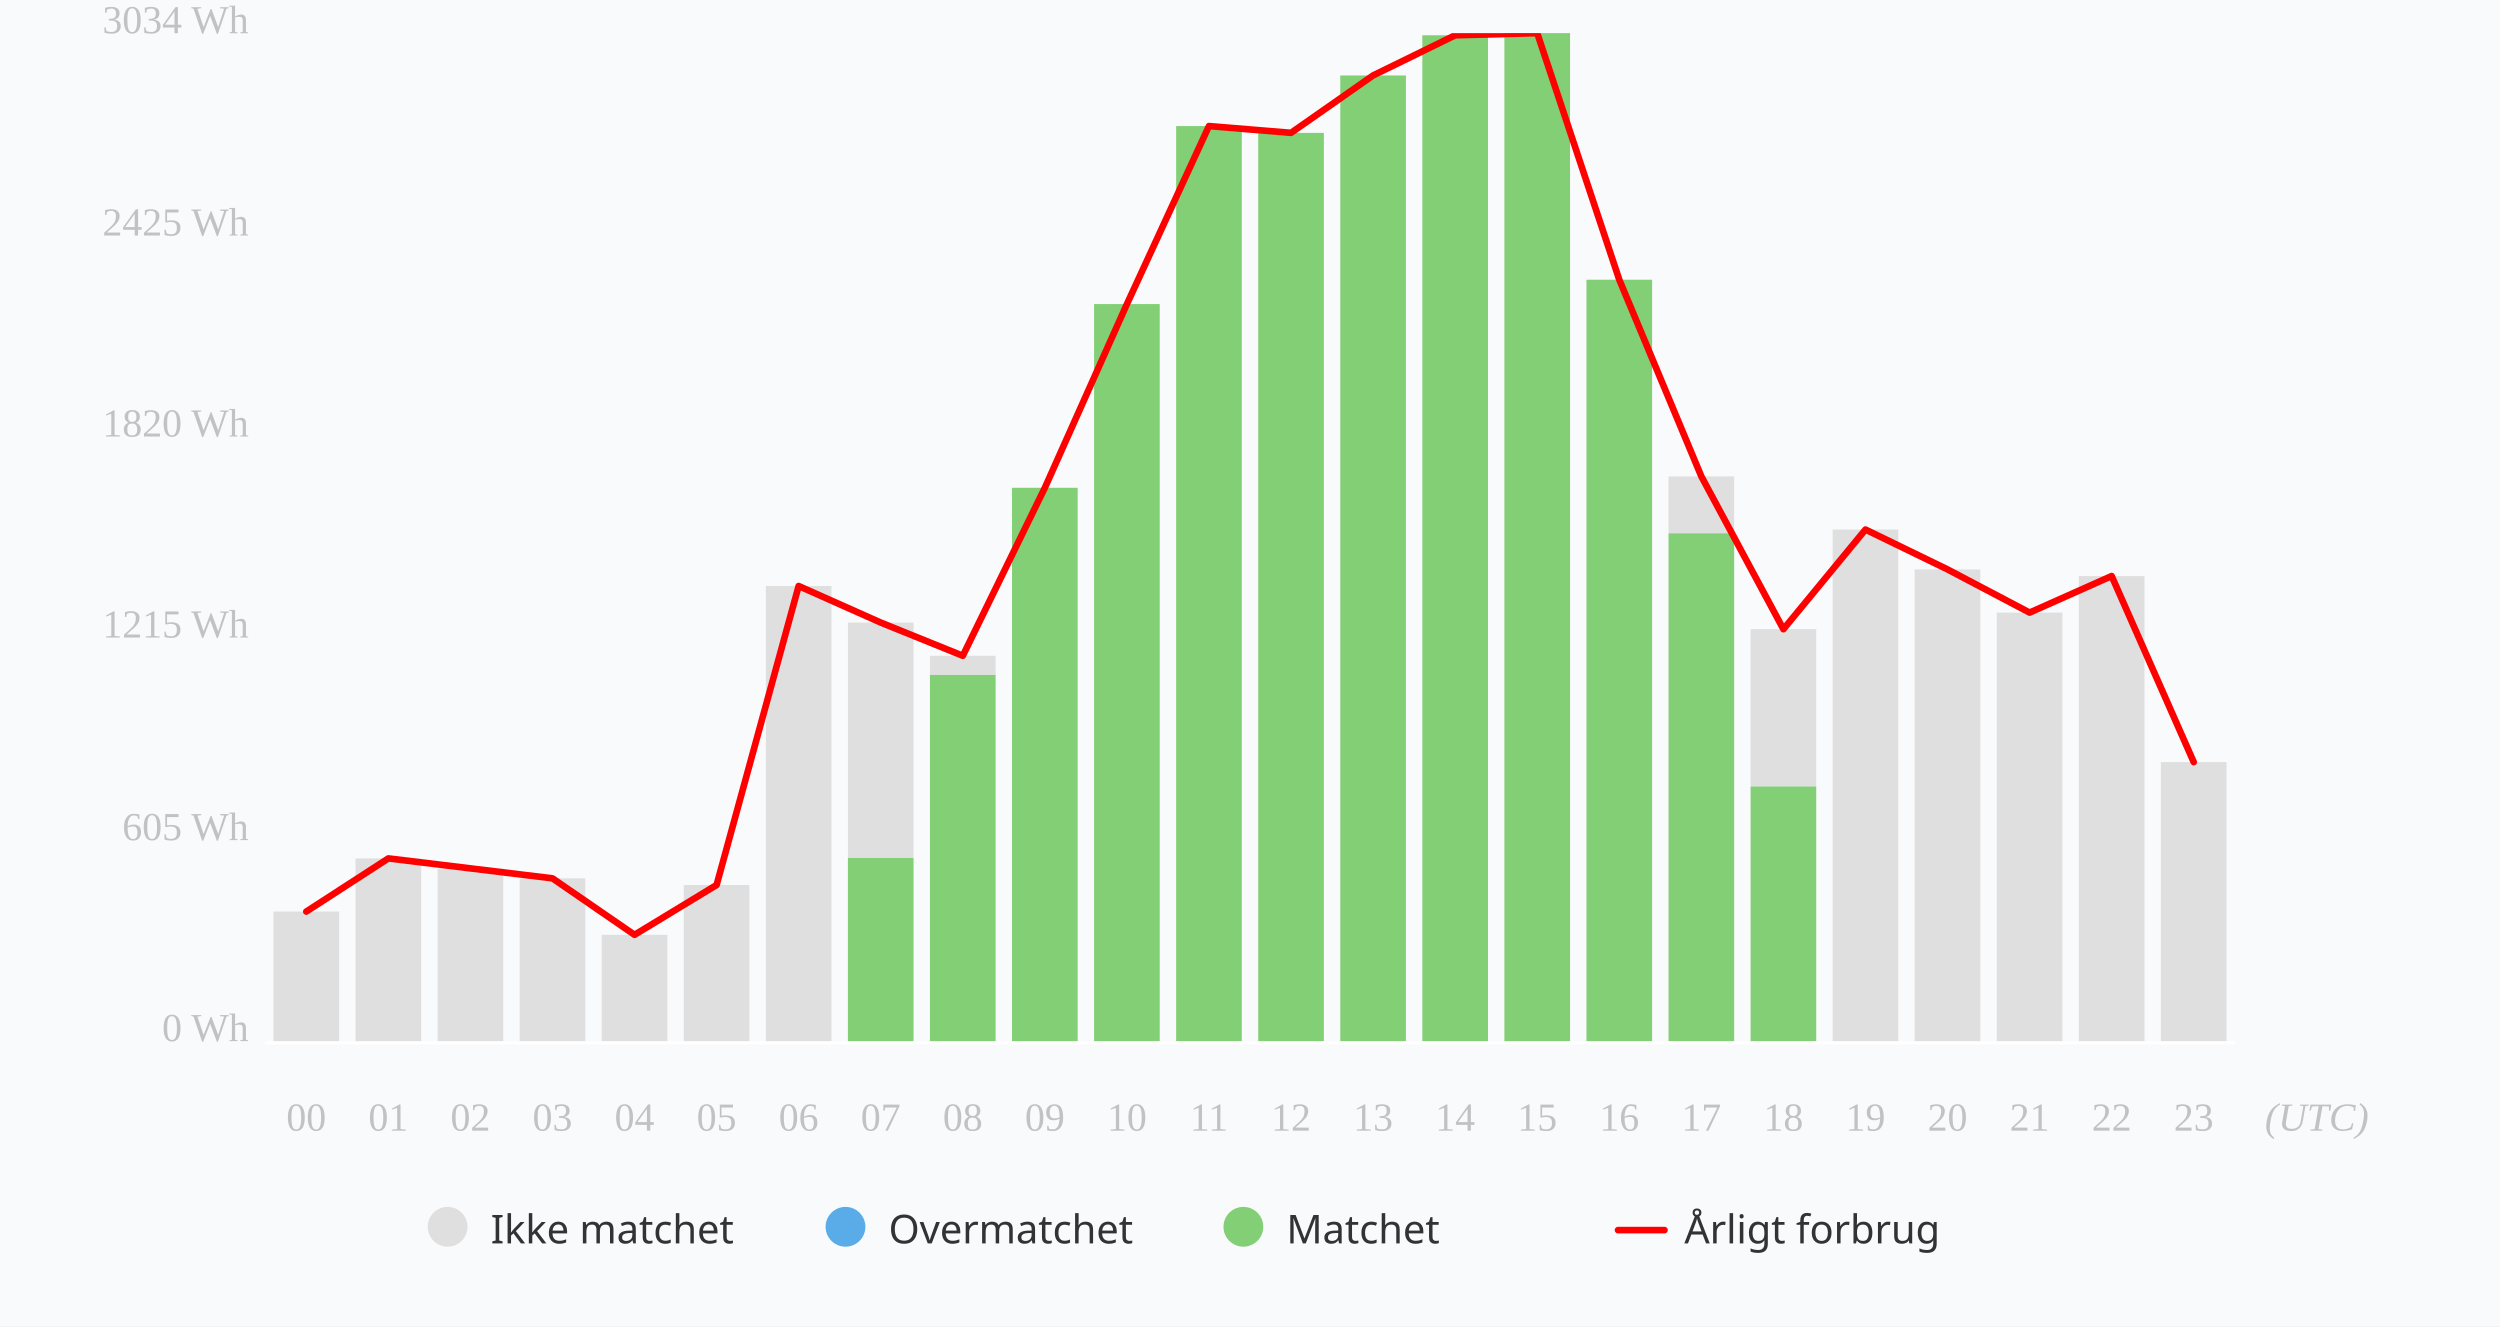
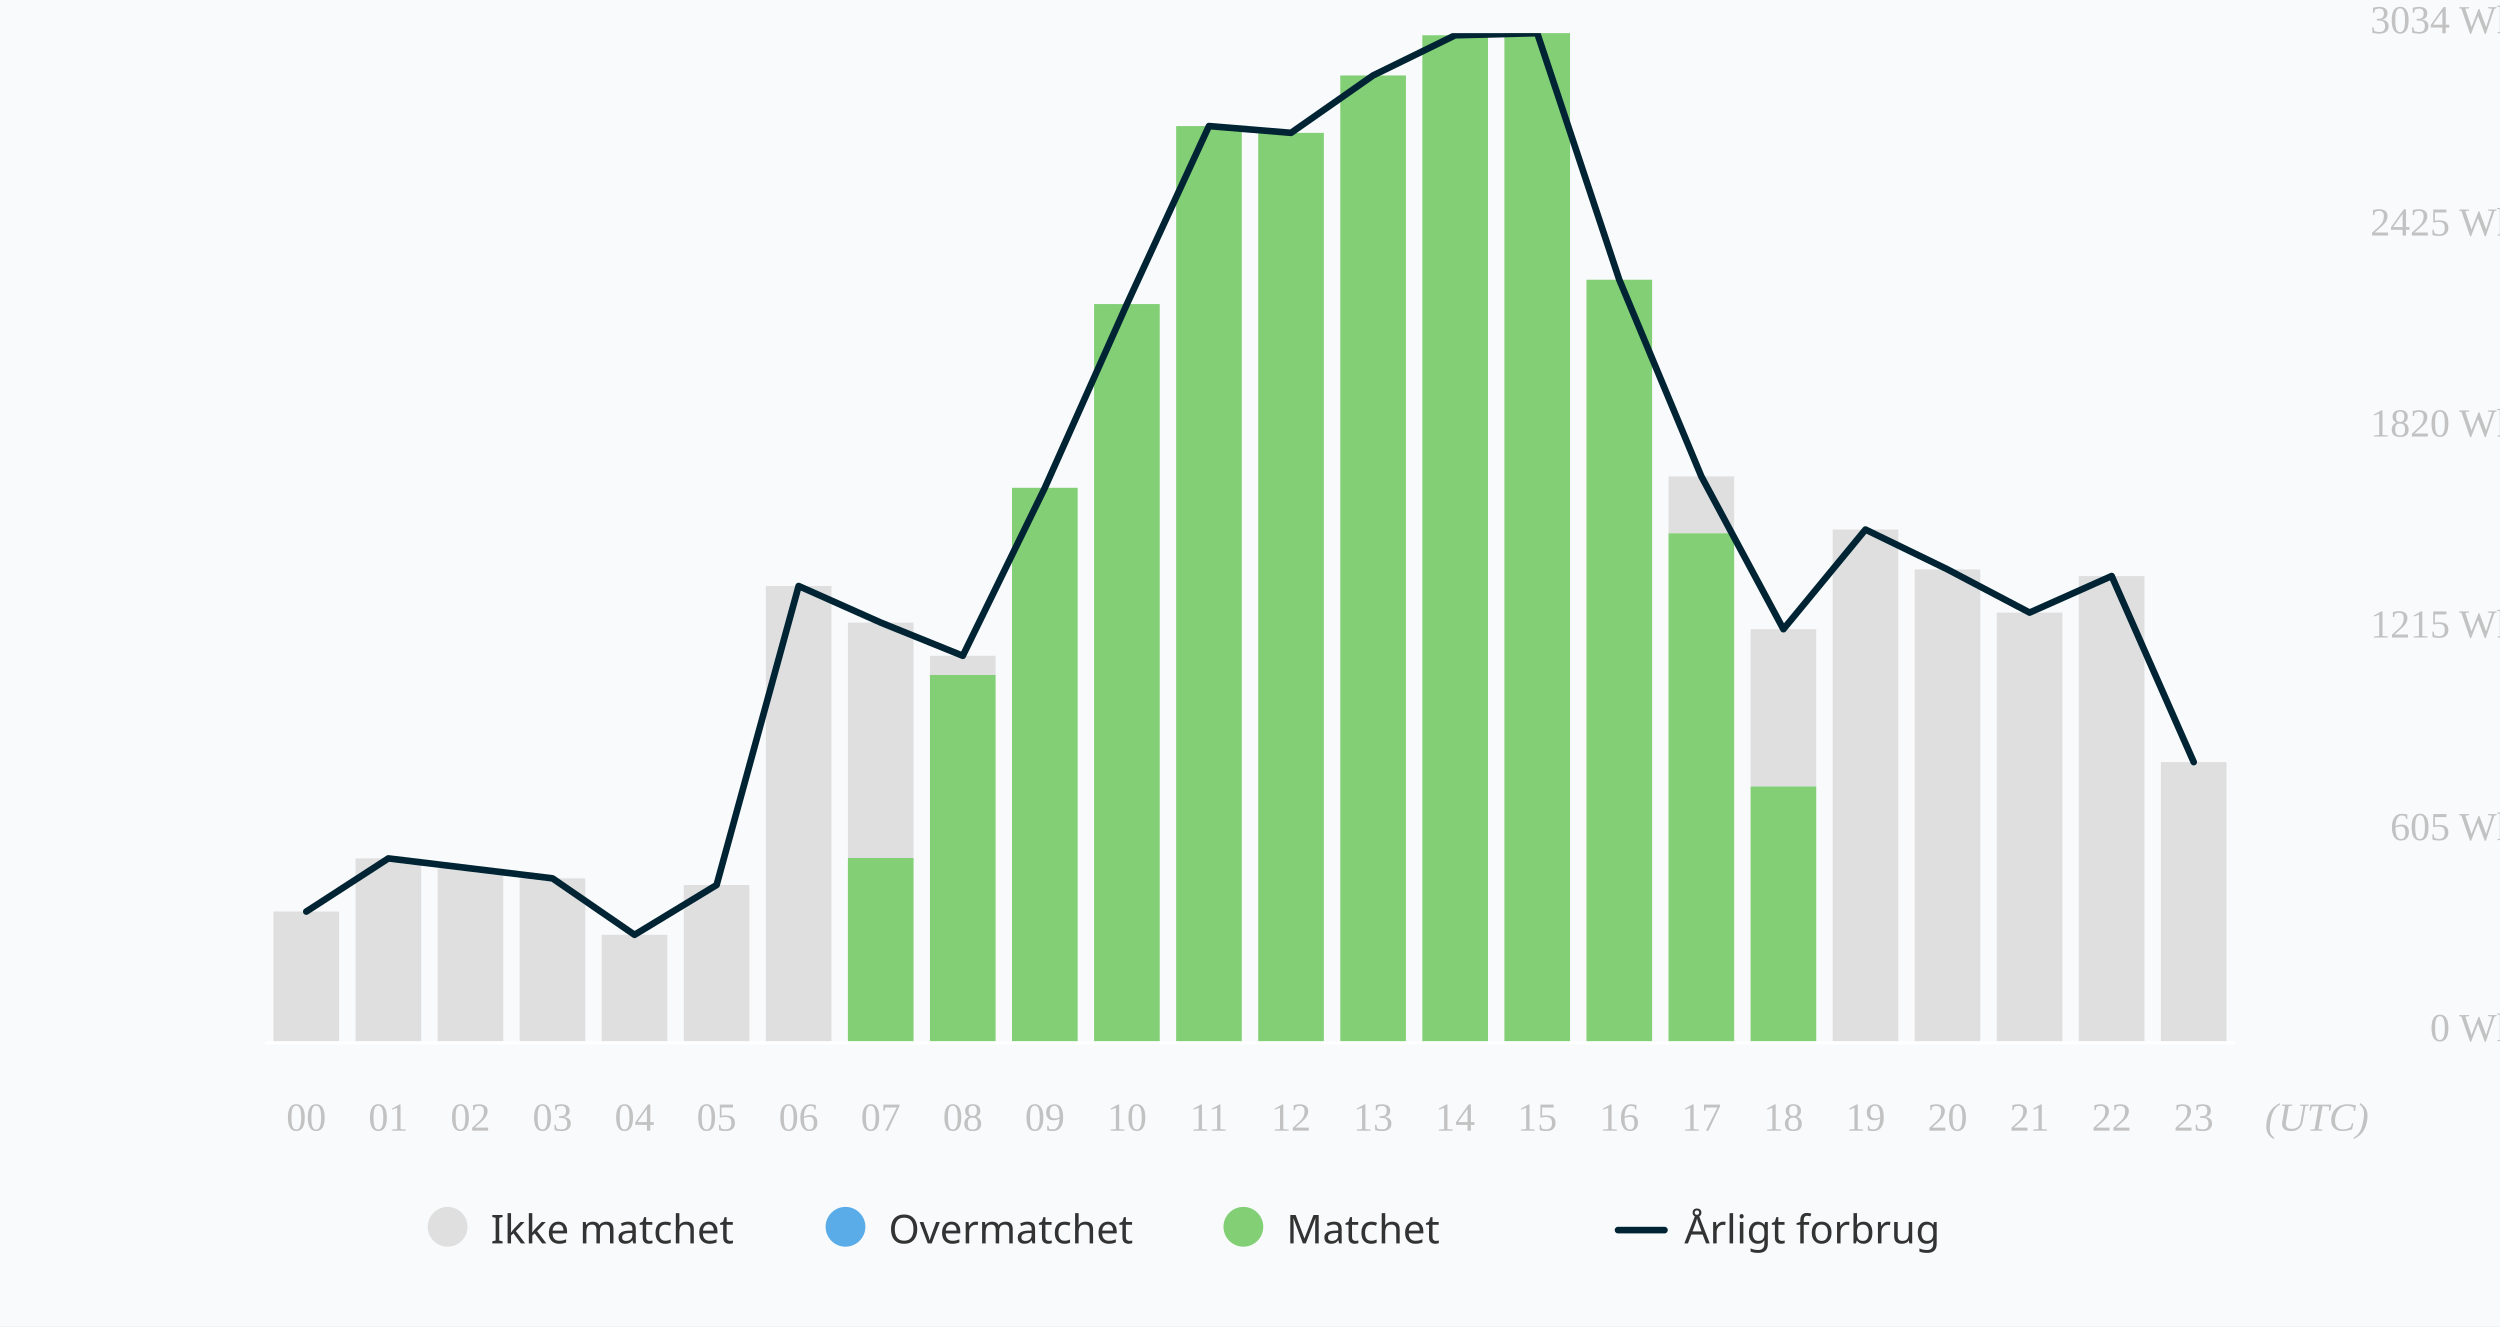
<svg xmlns="http://www.w3.org/2000/svg" class="highcharts-root" viewBox="0 0 754 400" preserveAspectRatio="xMidYMid meet" style="width: 100%; height: auto; display: block;" role="img">
  <defs>
    <filter id="drop-shadow">
      <feDropShadow dx="1" dy="1" flood-color="#000000" flood-opacity="0.75" stdDeviation="2.5" />
    </filter>
    <clipPath id="chart-area">
      <rect x="0" y="0" width="594" height="304" fill="none" />
    </clipPath>
  </defs>
  <rect fill="#F9FAFB" class="highcharts-background" x="0" y="0" width="754" height="400" rx="0" ry="0" />
  <g class="highcharts-grid highcharts-xaxis-grid" data-z-index="1">
    <path fill="none" stroke="#e6e6e6" stroke-width="0" data-z-index="1" class="highcharts-grid-line" d="M 80 10 L 80 314" opacity="1" />
    <path fill="none" stroke="#e6e6e6" stroke-width="0" data-z-index="1" class="highcharts-grid-line" d="M 104.75 10 L 104.75 314" opacity="1" />
    <path fill="none" stroke="#e6e6e6" stroke-width="0" data-z-index="1" class="highcharts-grid-line" d="M 129.5 10 L 129.5 314" opacity="1" />
    <path fill="none" stroke="#e6e6e6" stroke-width="0" data-z-index="1" class="highcharts-grid-line" d="M 154.25 10 L 154.25 314" opacity="1" />
    <path fill="none" stroke="#e6e6e6" stroke-width="0" data-z-index="1" class="highcharts-grid-line" d="M 179 10 L 179 314" opacity="1" />
    <path fill="none" stroke="#e6e6e6" stroke-width="0" data-z-index="1" class="highcharts-grid-line" d="M 203.75 10 L 203.75 314" opacity="1" />
    <path fill="none" stroke="#e6e6e6" stroke-width="0" data-z-index="1" class="highcharts-grid-line" d="M 228.5 10 L 228.5 314" opacity="1" />
    <path fill="none" stroke="#e6e6e6" stroke-width="0" data-z-index="1" class="highcharts-grid-line" d="M 253.25 10 L 253.25 314" opacity="1" />
    <path fill="none" stroke="#e6e6e6" stroke-width="0" data-z-index="1" class="highcharts-grid-line" d="M 278 10 L 278 314" opacity="1" />
    <path fill="none" stroke="#e6e6e6" stroke-width="0" data-z-index="1" class="highcharts-grid-line" d="M 302.75 10 L 302.75 314" opacity="1" />
    <path fill="none" stroke="#e6e6e6" stroke-width="0" data-z-index="1" class="highcharts-grid-line" d="M 327.5 10 L 327.5 314" opacity="1" />
    <path fill="none" stroke="#e6e6e6" stroke-width="0" data-z-index="1" class="highcharts-grid-line" d="M 352.25 10 L 352.25 314" opacity="1" />
    <path fill="none" stroke="#e6e6e6" stroke-width="0" data-z-index="1" class="highcharts-grid-line" d="M 377 10 L 377 314" opacity="1" />
    <path fill="none" stroke="#e6e6e6" stroke-width="0" data-z-index="1" class="highcharts-grid-line" d="M 401.75 10 L 401.75 314" opacity="1" />
    <path fill="none" stroke="#e6e6e6" stroke-width="0" data-z-index="1" class="highcharts-grid-line" d="M 426.5 10 L 426.5 314" opacity="1" />
    <path fill="none" stroke="#e6e6e6" stroke-width="0" data-z-index="1" class="highcharts-grid-line" d="M 451.25 10 L 451.25 314" opacity="1" />
    <path fill="none" stroke="#e6e6e6" stroke-width="0" data-z-index="1" class="highcharts-grid-line" d="M 476 10 L 476 314" opacity="1" />
    <path fill="none" stroke="#e6e6e6" stroke-width="0" data-z-index="1" class="highcharts-grid-line" d="M 500.75 10 L 500.75 314" opacity="1" />
    <path fill="none" stroke="#e6e6e6" stroke-width="0" data-z-index="1" class="highcharts-grid-line" d="M 525.5 10 L 525.5 314" opacity="1" />
    <path fill="none" stroke="#e6e6e6" stroke-width="0" data-z-index="1" class="highcharts-grid-line" d="M 550.25 10 L 550.25 314" opacity="1" />
    <path fill="none" stroke="#e6e6e6" stroke-width="0" data-z-index="1" class="highcharts-grid-line" d="M 575 10 L 575 314" opacity="1" />
    <path fill="none" stroke="#e6e6e6" stroke-width="0" data-z-index="1" class="highcharts-grid-line" d="M 599.75 10 L 599.75 314" opacity="1" />
    <path fill="none" stroke="#e6e6e6" stroke-width="0" data-z-index="1" class="highcharts-grid-line" d="M 624.5 10 L 624.5 314" opacity="1" />
    <path fill="none" stroke="#e6e6e6" stroke-width="0" data-z-index="1" class="highcharts-grid-line" d="M 649.25 10 L 649.25 314" opacity="1" />
    <path fill="none" stroke="#e6e6e6" stroke-width="0" data-z-index="1" class="highcharts-grid-line" d="M 674 10 L 674 314" opacity="1" />
  </g>
  <g class="highcharts-axis highcharts-xaxis" data-z-index="2">
    <path fill="none" class="highcharts-axis-line" stroke="#ffffff" stroke-width="1" d="M 80 314.5 L 674 314.5" />
  </g>
  <g class="highcharts-series-group" data-z-index="3" transform="translate(80,10)">
    <g class="highcharts-series highcharts-series-0 highcharts-column-series" data-z-index="0.1" opacity="1" clip-path="url(#chart-area)">
      <rect x="2.475" y="264.927" width="19.8" height="39.073" fill="#DFDFDF" />
      <rect x="27.225" y="248.897" width="19.8" height="55.103" fill="#DFDFDF" />
      <rect x="51.975" y="251.903" width="19.8" height="52.097" fill="#DFDFDF" />
      <rect x="76.725" y="254.908" width="19.8" height="49.092" fill="#DFDFDF" />
      <rect x="101.475" y="271.94" width="19.8" height="32.06" fill="#DFDFDF" />
      <rect x="126.225" y="256.912" width="19.8" height="47.088" fill="#DFDFDF" />
      <rect x="150.975" y="166.744" width="19.8" height="137.256" fill="#DFDFDF" />
      <rect x="175.725" y="177.764" width="19.8" height="71.011" fill="#DFDFDF" />
      <rect x="200.475" y="187.783" width="19.8" height="5.778" fill="#DFDFDF" />
      <rect x="423.225" y="133.682" width="19.8" height="17.156" fill="#DFDFDF" />
      <rect x="447.975" y="179.768" width="19.8" height="47.438" fill="#DFDFDF" />
      <rect x="472.725" y="149.712" width="19.8" height="154.288" fill="#DFDFDF" />
      <rect x="497.475" y="161.734" width="19.8" height="142.266" fill="#DFDFDF" />
      <rect x="522.225" y="174.759" width="19.8" height="129.241" fill="#DFDFDF" />
      <rect x="546.975" y="163.738" width="19.8" height="140.262" fill="#DFDFDF" />
      <rect x="571.725" y="219.843" width="19.8" height="84.157" fill="#DFDFDF" />
    </g>
    <g class="highcharts-series highcharts-series-1 highcharts-column-series" data-z-index="0.1" opacity="1" clip-path="url(#chart-area)" />
    <g class="highcharts-series highcharts-series-2 highcharts-column-series" data-z-index="0.1" opacity="1" clip-path="url(#chart-area)">
      <rect x="175.725" y="248.776" width="19.8" height="55.224" fill="#82CF76" />
      <rect x="200.475" y="193.561" width="19.8" height="110.439" fill="#82CF76" />
      <rect x="225.225" y="137.122" width="19.8" height="166.878" fill="#82CF76" />
      <rect x="249.975" y="81.716" width="19.8" height="222.284" fill="#82CF76" />
      <rect x="274.725" y="28.023" width="19.8" height="275.977" fill="#82CF76" />
      <rect x="299.475" y="30.066" width="19.8" height="273.934" fill="#82CF76" />
      <rect x="324.225" y="12.753" width="19.8" height="291.247" fill="#82CF76" />
      <rect x="348.975" y="0.642" width="19.8" height="303.358" fill="#82CF76" />
      <rect x="373.725" y="0" width="19.8" height="304" fill="#82CF76" />
      <rect x="398.475" y="74.364" width="19.8" height="229.636" fill="#82CF76" />
      <rect x="423.225" y="150.838" width="19.8" height="153.162" fill="#82CF76" />
      <rect x="447.975" y="227.206" width="19.8" height="76.794" fill="#82CF76" />
    </g>
    <g class="highcharts-series highcharts-series-3 highcharts-line-series" data-z-index="10" opacity="1" clip-path="url(#chart-area)">
-       <path fill="none" class="highcharts-graph" d="M 12.375,264.927 37.125,248.897 61.875,251.903 86.625,254.908 111.375,271.94 136.125,256.912 160.875,166.744 185.625,177.764 210.375,187.783 235.125,137.122 259.875,81.716 284.625,28.023 309.375,30.066 334.125,12.753 358.875,0.642 383.625,0 408.375,74.364 433.125,133.682 457.875,179.768 482.625,149.712 507.375,161.734 532.125,174.759 556.875,163.738 581.625,219.843" stroke="#FF0000" stroke-width="2" stroke-linejoin="round" stroke-linecap="round" />
+       <path fill="none" class="highcharts-graph" d="M 12.375,264.927 37.125,248.897 61.875,251.903 86.625,254.908 111.375,271.94 136.125,256.912 160.875,166.744 185.625,177.764 210.375,187.783 235.125,137.122 259.875,81.716 284.625,28.023 309.375,30.066 334.125,12.753 358.875,0.642 383.625,0 408.375,74.364 433.125,133.682 457.875,179.768 482.625,149.712 507.375,161.734 532.125,174.759 556.875,163.738 581.625,219.843" stroke="#002433" stroke-width="2" stroke-linejoin="round" stroke-linecap="round" />
    </g>
  </g>
  <g class="highcharts-axis-labels highcharts-xaxis-labels" data-z-index="7">
    <text x="92.375" y="341" text-anchor="middle" style="cursor: default; font-size: 12px; fill: rgb(194,194,194);">00</text>
    <text x="117.125" y="341" text-anchor="middle" style="cursor: default; font-size: 12px; fill: rgb(194,194,194);">01</text>
    <text x="141.875" y="341" text-anchor="middle" style="cursor: default; font-size: 12px; fill: rgb(194,194,194);">02</text>
    <text x="166.625" y="341" text-anchor="middle" style="cursor: default; font-size: 12px; fill: rgb(194,194,194);">03</text>
    <text x="191.375" y="341" text-anchor="middle" style="cursor: default; font-size: 12px; fill: rgb(194,194,194);">04</text>
    <text x="216.125" y="341" text-anchor="middle" style="cursor: default; font-size: 12px; fill: rgb(194,194,194);">05</text>
    <text x="240.875" y="341" text-anchor="middle" style="cursor: default; font-size: 12px; fill: rgb(194,194,194);">06</text>
    <text x="265.625" y="341" text-anchor="middle" style="cursor: default; font-size: 12px; fill: rgb(194,194,194);">07</text>
    <text x="290.375" y="341" text-anchor="middle" style="cursor: default; font-size: 12px; fill: rgb(194,194,194);">08</text>
    <text x="315.125" y="341" text-anchor="middle" style="cursor: default; font-size: 12px; fill: rgb(194,194,194);">09</text>
    <text x="339.875" y="341" text-anchor="middle" style="cursor: default; font-size: 12px; fill: rgb(194,194,194);">10</text>
    <text x="364.625" y="341" text-anchor="middle" style="cursor: default; font-size: 12px; fill: rgb(194,194,194);">11</text>
    <text x="389.375" y="341" text-anchor="middle" style="cursor: default; font-size: 12px; fill: rgb(194,194,194);">12</text>
    <text x="414.125" y="341" text-anchor="middle" style="cursor: default; font-size: 12px; fill: rgb(194,194,194);">13</text>
    <text x="438.875" y="341" text-anchor="middle" style="cursor: default; font-size: 12px; fill: rgb(194,194,194);">14</text>
    <text x="463.625" y="341" text-anchor="middle" style="cursor: default; font-size: 12px; fill: rgb(194,194,194);">15</text>
    <text x="488.375" y="341" text-anchor="middle" style="cursor: default; font-size: 12px; fill: rgb(194,194,194);">16</text>
    <text x="513.125" y="341" text-anchor="middle" style="cursor: default; font-size: 12px; fill: rgb(194,194,194);">17</text>
    <text x="537.875" y="341" text-anchor="middle" style="cursor: default; font-size: 12px; fill: rgb(194,194,194);">18</text>
    <text x="562.625" y="341" text-anchor="middle" style="cursor: default; font-size: 12px; fill: rgb(194,194,194);">19</text>
    <text x="587.375" y="341" text-anchor="middle" style="cursor: default; font-size: 12px; fill: rgb(194,194,194);">20</text>
    <text x="612.125" y="341" text-anchor="middle" style="cursor: default; font-size: 12px; fill: rgb(194,194,194);">21</text>
    <text x="636.875" y="341" text-anchor="middle" style="cursor: default; font-size: 12px; fill: rgb(194,194,194);">22</text>
    <text x="661.625" y="341" text-anchor="middle" style="cursor: default; font-size: 12px; fill: rgb(194,194,194);">23</text>
    <text x="698.75" y="341" text-anchor="middle" style="cursor: default; font-size: 12px; fill: rgb(194,194,194); font-style: italic;"> (UTC)</text>
  </g>
  <g class="highcharts-legend" data-z-index="7" transform="translate(119,355)">
    <rect fill="none" class="highcharts-legend-box" rx="0" ry="0" stroke="#999999" stroke-width="0" x="0" y="0" width="517" height="30" />
    <g data-z-index="1">
      <g>
        <g class="highcharts-legend-item highcharts-column-series" data-z-index="1" transform="translate(8,3)">
          <text x="21" y="17" text-anchor="start" data-z-index="2" style="font-size: 12px; font-family: OpenSansNormal; fill: rgb(51, 51, 51);">Ikke matchet</text>
          <rect x="2" y="6" rx="6" ry="6" width="12" height="12" fill="#DFDFDF" class="highcharts-point" data-z-index="3" />
        </g>
        <g class="highcharts-legend-item highcharts-column-series" data-z-index="1" transform="translate(128,3)">
          <text x="21" y="17" text-anchor="start" data-z-index="2" style="font-size: 12px; font-family: OpenSansNormal; fill: rgb(51, 51, 51);">Overmatchet</text>
          <rect x="2" y="6" rx="6" ry="6" width="12" height="12" fill="#59ACE8" class="highcharts-point" data-z-index="3" />
        </g>
        <g class="highcharts-legend-item highcharts-column-series" data-z-index="1" transform="translate(248,3)">
          <text x="21" y="17" text-anchor="start" data-z-index="2" style="font-size: 12px; font-family: OpenSansNormal; fill: rgb(51, 51, 51);">Matchet</text>
          <rect x="2" y="6" rx="6" ry="6" width="12" height="12" fill="#82CF76" class="highcharts-point" data-z-index="3" />
        </g>
        <g class="highcharts-legend-item highcharts-line-series" data-z-index="1" transform="translate(368,3)">
-           <path fill="none" class="highcharts-graph" stroke-width="2" stroke-linecap="round" d="M 1 13 L 15 13" stroke="#FF0000" />
+           <path fill="none" class="highcharts-graph" stroke-width="2" stroke-linecap="round" d="M 1 13 L 15 13" stroke="#002433" />
          <text x="21" y="17" text-anchor="start" data-z-index="2" style="font-size: 12px; font-family: OpenSansNormal; fill: rgb(51, 51, 51);">Årligt forbrug</text>
        </g>
      </g>
    </g>
  </g>
  <g class="highcharts-axis-labels highcharts-yaxis-labels" data-z-index="7">
-     <text x="75" y="314" text-anchor="end" style="font-size: 12px; fill: rgb(194,194,194);">0 Wh</text>
-     <text x="75" y="253.387" text-anchor="end" style="font-size: 12px; fill: rgb(194,194,194);">605 Wh</text>
-     <text x="75" y="192.273" text-anchor="end" style="font-size: 12px; fill: rgb(194,194,194);">1215 Wh</text>
-     <text x="75" y="131.66" text-anchor="end" style="font-size: 12px; fill: rgb(194,194,194);">1820 Wh</text>
-     <text x="75" y="71.047" text-anchor="end" style="font-size: 12px; fill: rgb(194,194,194);">2425 Wh</text>
-     <text x="75" y="10.033" text-anchor="end" style="font-size: 12px; fill: rgb(194,194,194);">3034 Wh</text>
+     <text x="759" y="314" text-anchor="end" style="font-size: 12px; fill: rgb(194,194,194);">0 Wh</text>
+     <text x="759" y="253.387" text-anchor="end" style="font-size: 12px; fill: rgb(194,194,194);">605 Wh</text>
+     <text x="759" y="192.273" text-anchor="end" style="font-size: 12px; fill: rgb(194,194,194);">1215 Wh</text>
+     <text x="759" y="131.66" text-anchor="end" style="font-size: 12px; fill: rgb(194,194,194);">1820 Wh</text>
+     <text x="759" y="71.047" text-anchor="end" style="font-size: 12px; fill: rgb(194,194,194);">2425 Wh</text>
+     <text x="759" y="10.033" text-anchor="end" style="font-size: 12px; fill: rgb(194,194,194);">3034 Wh</text>
  </g>
  <g class="highcharts-axis highcharts-yaxis-left">
    <line x1="80" y1="10" x2="80" y2="314" stroke="FFA500" stroke-width="2" />
  </g>
</svg>
